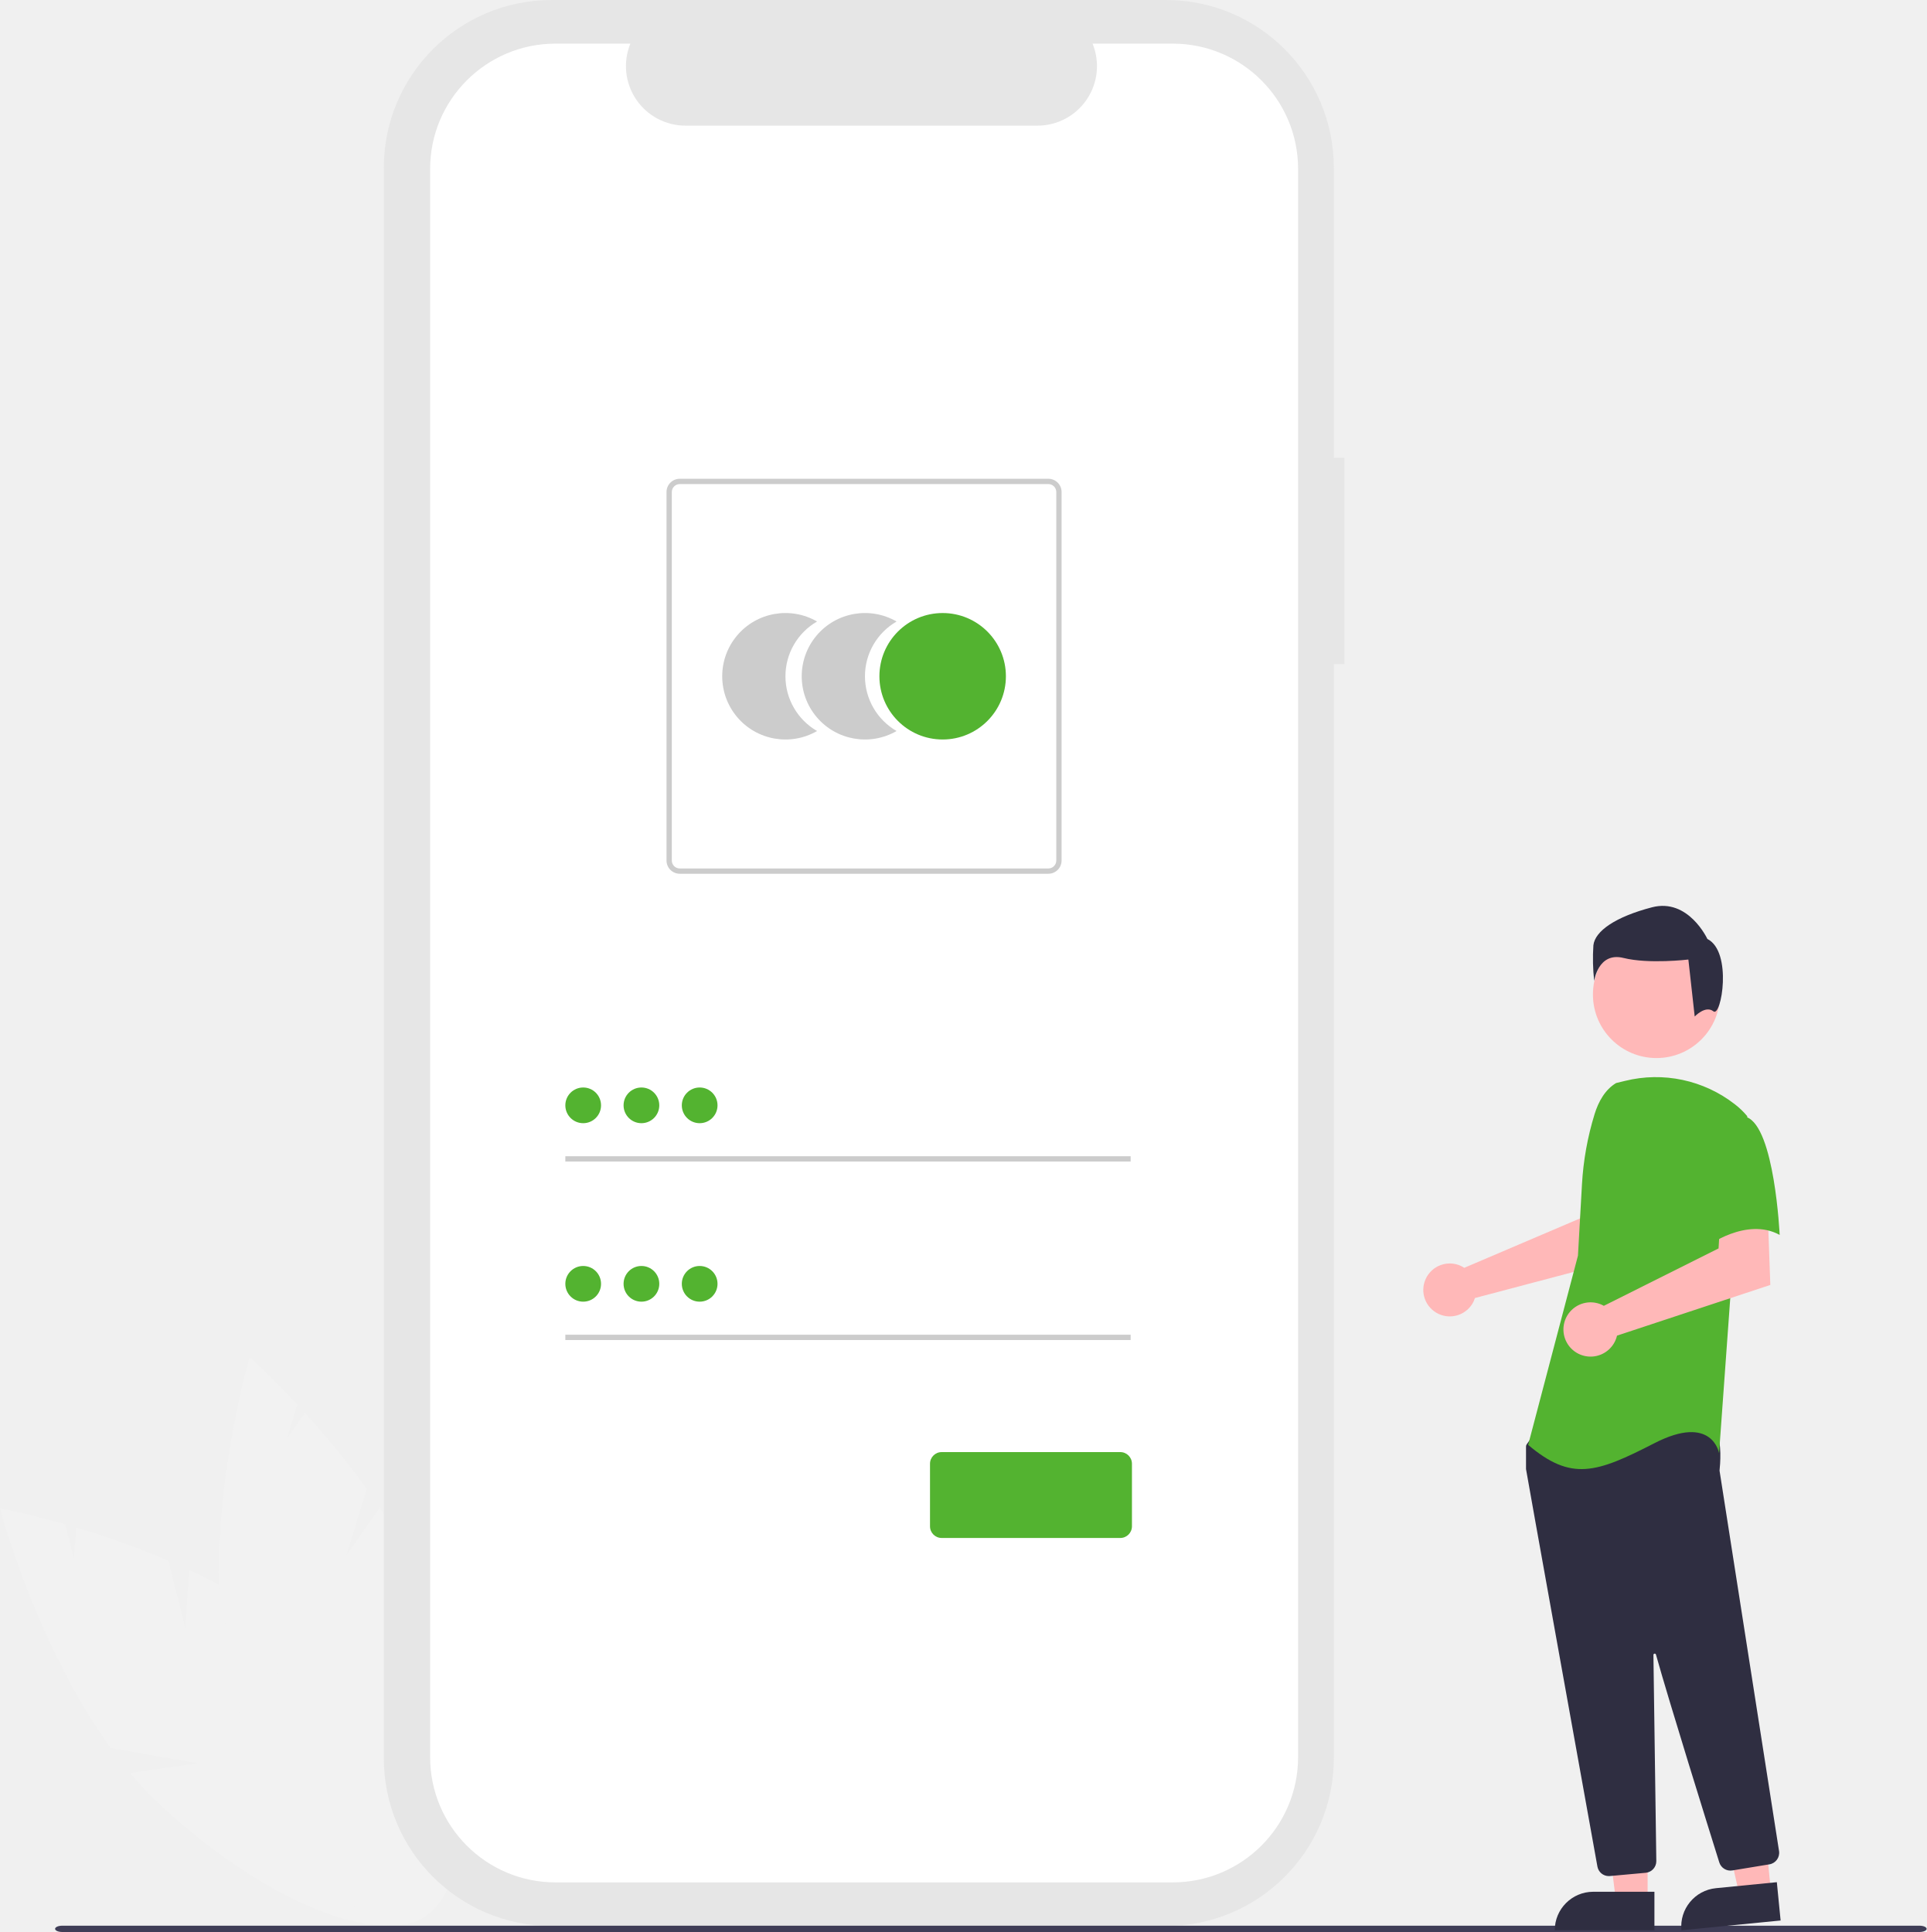
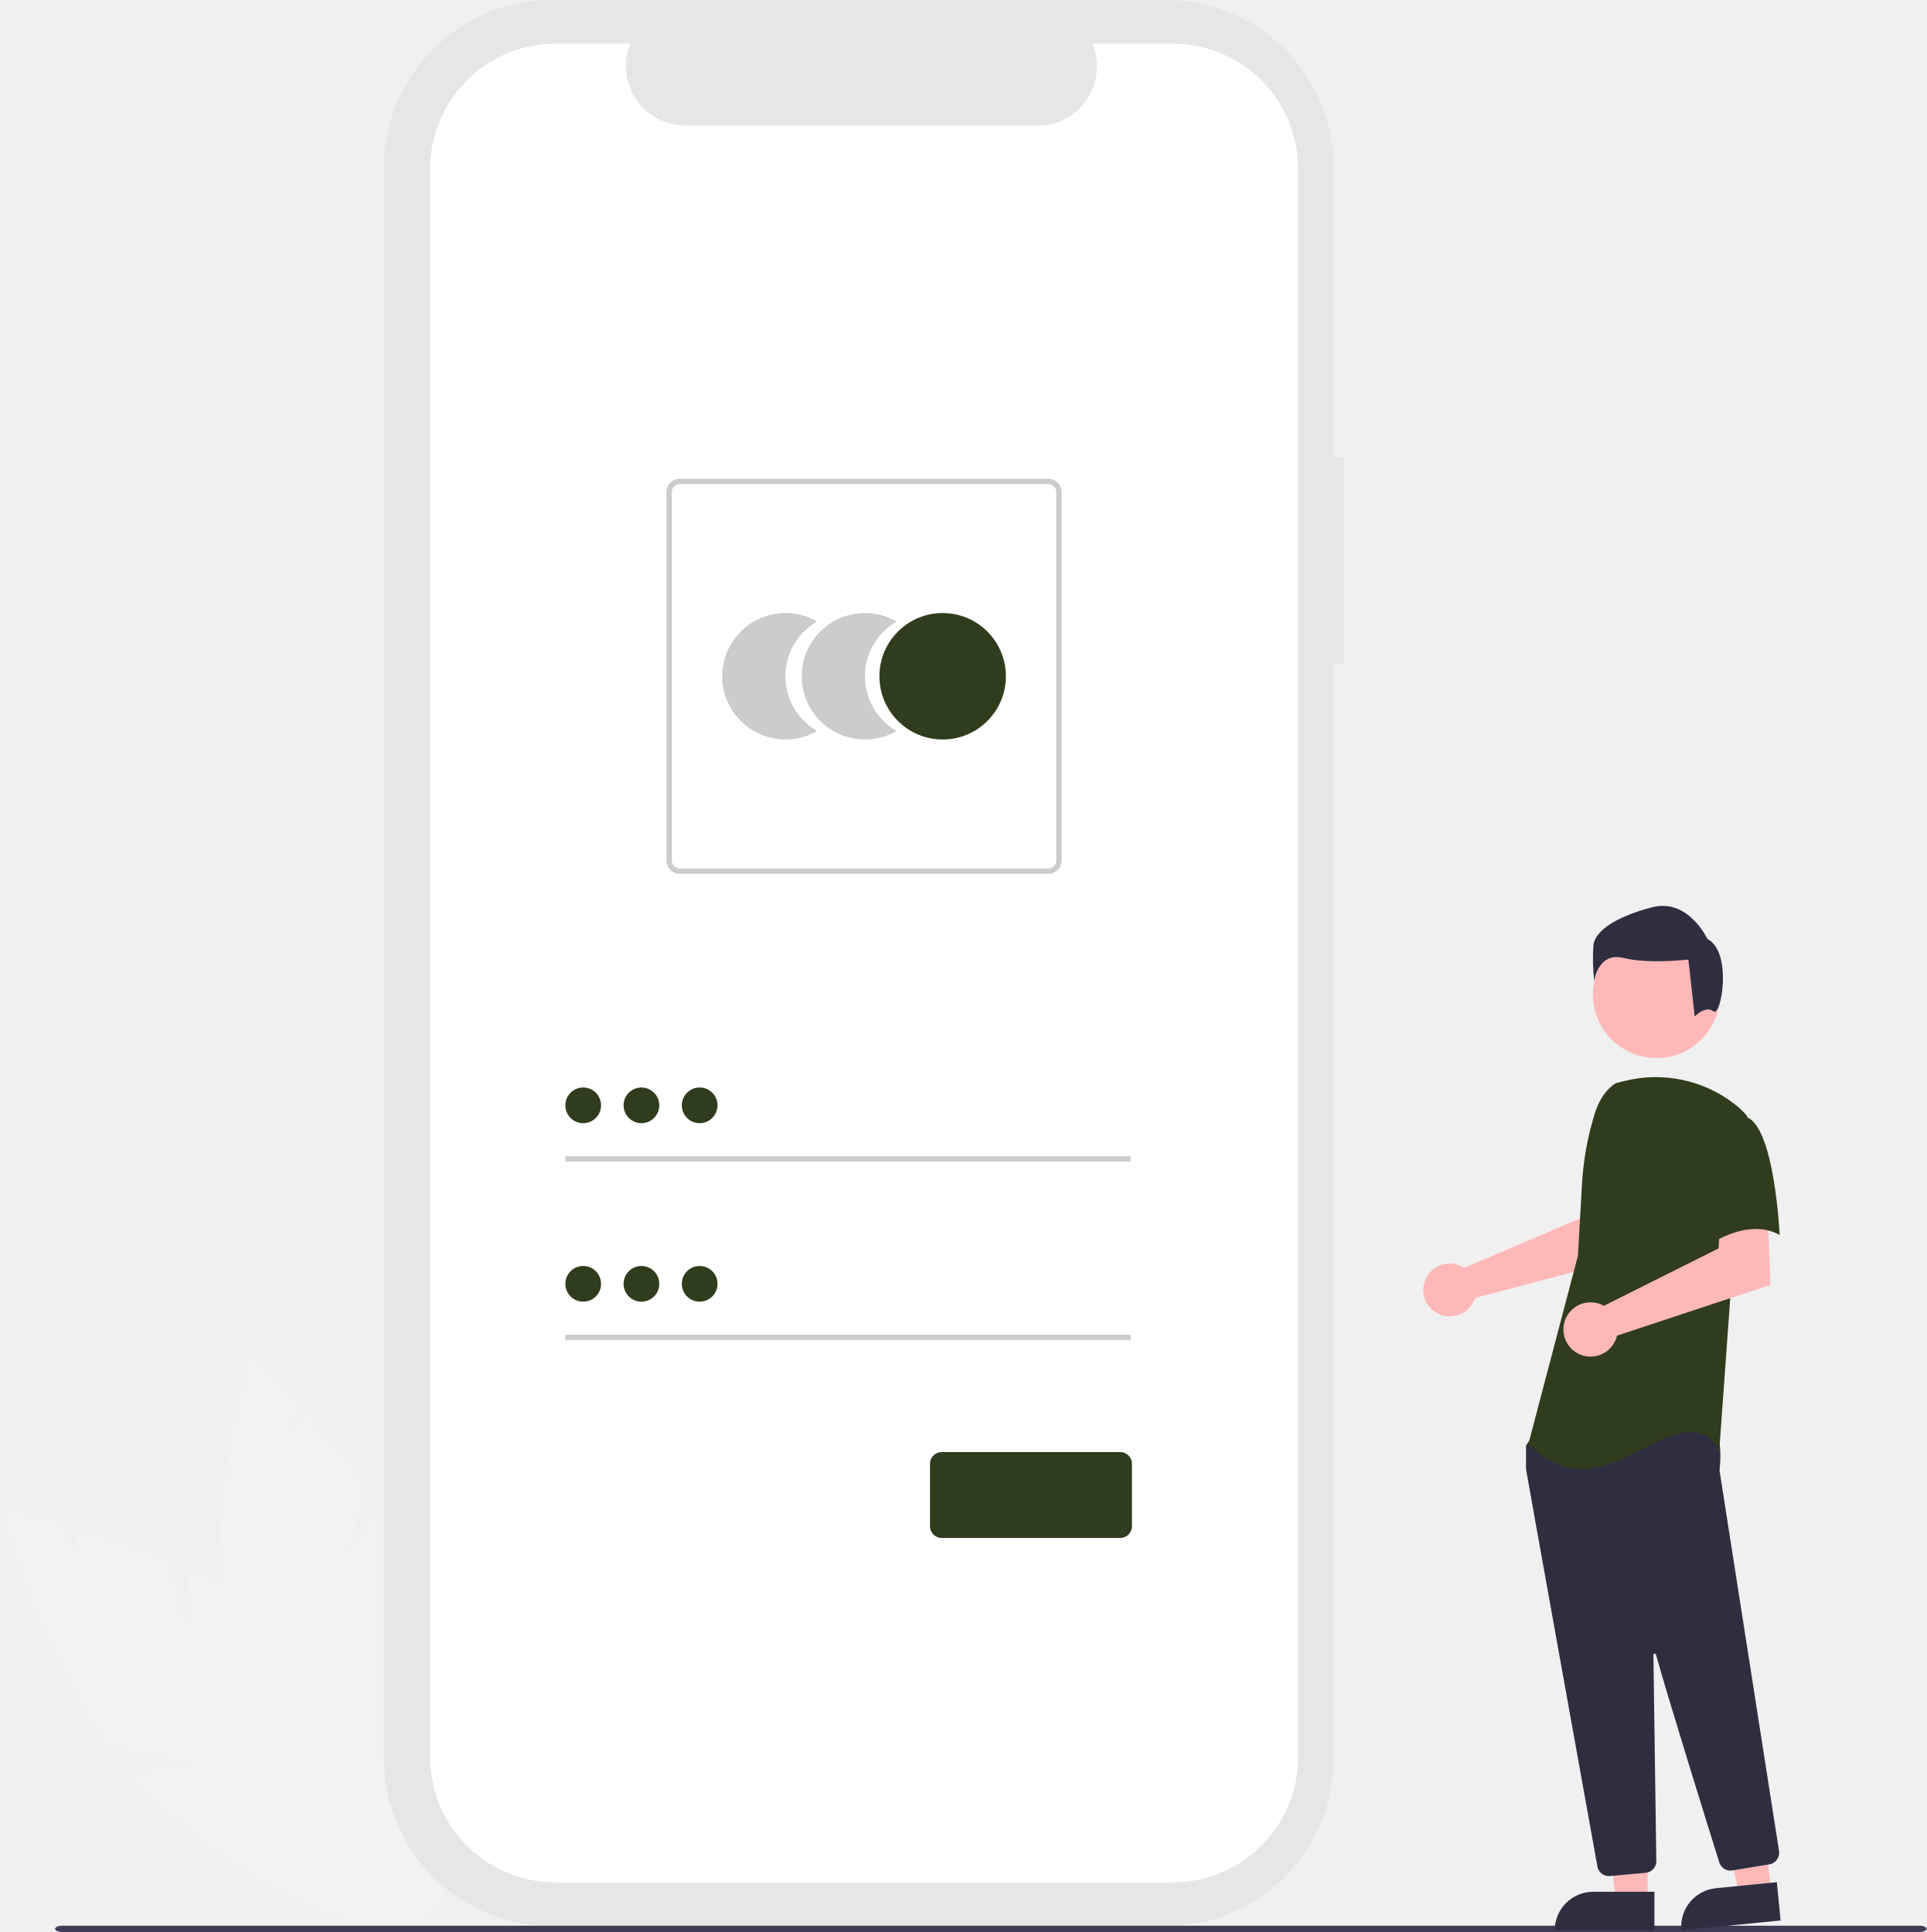
<svg xmlns="http://www.w3.org/2000/svg" id="a87032b8-5b37-4b7e-a4d9-4dbfbe394641" data-name="Layer 1" width="744.848" height="747.077" viewBox="0 0 744.848 747.077">
  <path id="fa3b9e12-7275-481e-bee9-64fd9595a50d" data-name="Path 1" d="M299.205,705.809l-6.56-25.872a335.967,335.967,0,0,0-35.643-12.788l-.828,12.024-3.358-13.247c-15.021-4.294-25.24-6.183-25.24-6.183s13.8,52.489,42.754,92.617l33.734,5.926-26.207,3.779a135.926,135.926,0,0,0,11.719,12.422c42.115,39.092,89.024,57.028,104.773,40.06s-5.625-62.412-47.74-101.5c-13.056-12.119-29.457-21.844-45.875-29.5Z" transform="translate(-227.576 -76.46149)" fill="#f2f2f2" />
  <path id="bde08021-c30f-4979-a9d8-cb90b72b5ca2" data-name="Path 2" d="M361.591,677.706l7.758-25.538a335.94,335.94,0,0,0-23.9-29.371l-6.924,9.865,3.972-13.076c-10.641-11.436-18.412-18.335-18.412-18.335s-15.315,52.067-11.275,101.384l25.815,22.51-24.392-10.312a135.919,135.919,0,0,0,3.614,16.694c15.846,55.234,46.731,94.835,68.983,88.451s27.446-56.335,11.6-111.569c-4.912-17.123-13.926-33.926-24.023-48.965Z" transform="translate(-227.576 -76.46149)" fill="#f2f2f2" />
  <path id="b3ac2088-de9b-4f7f-bc99-0ed9705c1a9d" data-name="Path 22" d="M747.327,253.445h-4.092v-112.1a64.883,64.883,0,0,0-64.883-64.883H440.845a64.883,64.883,0,0,0-64.883,64.883v615a64.883,64.883,0,0,0,64.883,64.883H678.352a64.883,64.883,0,0,0,64.882-64.883v-423.105h4.092Z" transform="translate(-227.576 -76.46149)" fill="#e6e6e6" />
  <path id="b2715b96-3117-487c-acc0-20904544b5b7" data-name="Path 23" d="M680.97,93.335h-31a23.02,23.02,0,0,1-21.316,31.714H492.589a23.02,23.02,0,0,1-21.314-31.714H442.319a48.454,48.454,0,0,0-48.454,48.454v614.107a48.454,48.454,0,0,0,48.454,48.454H680.97a48.454,48.454,0,0,0,48.454-48.454h0V141.788a48.454,48.454,0,0,0-48.454-48.453Z" transform="translate(-227.576 -76.46149)" fill="#fff" />
  <path id="b06d66ec-6c84-45dd-8c27-1263a6253192" data-name="Path 6" d="M531.234,337.965a24.437,24.437,0,0,1,12.23-21.174,24.45,24.45,0,1,0,0,42.345A24.434,24.434,0,0,1,531.234,337.965Z" transform="translate(-227.576 -76.46149)" fill="#ccc" />
  <path id="e73810fe-4cf4-40cc-8c7c-ca544ce30bd4" data-name="Path 7" d="M561.971,337.965a24.436,24.436,0,0,1,12.23-21.174,24.45,24.45,0,1,0,0,42.345A24.434,24.434,0,0,1,561.971,337.965Z" transform="translate(-227.576 -76.46149)" fill="#ccc" />
-   <circle id="a4813fcf-056e-4514-bb8b-e6506f49341f" data-name="Ellipse 1" cx="364.434" cy="261.502" r="24.45" fill="#53b330" />
+   <circle id="a4813fcf-056e-4514-bb8b-e6506f49341f" data-name="Ellipse 1" cx="364.434" cy="261.502" r="24.45" fill="#303d1d" />
  <path id="bbe451c3-febc-41ba-8083-4c8307a2e73e" data-name="Path 8" d="M632.872,414.33h-142.5a5.123,5.123,0,0,1-5.117-5.117v-142.5a5.123,5.123,0,0,1,5.117-5.117h142.5a5.123,5.123,0,0,1,5.117,5.117v142.5A5.123,5.123,0,0,1,632.872,414.33Zm-142.5-150.686a3.073,3.073,0,0,0-3.07,3.07v142.5a3.073,3.073,0,0,0,3.07,3.07h142.5a3.073,3.073,0,0,0,3.07-3.07v-142.5a3.073,3.073,0,0,0-3.07-3.07Z" transform="translate(-227.576 -76.46149)" fill="#ccc" />
  <rect id="bb28937d-932f-4fdf-befe-f406e51091fe" data-name="Rectangle 1" x="218.562" y="447.102" width="218.552" height="2.047" fill="#ccc" />
-   <circle id="fcef55fc-4968-45b2-93bb-1a1080c85fc7" data-name="Ellipse 2" cx="225.464" cy="427.42" r="6.902" fill="#53b330" />
+   <circle id="fcef55fc-4968-45b2-93bb-1a1080c85fc7" data-name="Ellipse 2" cx="225.464" cy="427.42" r="6.902" fill="#303d1d" />
  <rect id="ff33d889-4c74-4b91-85ef-b4882cc8fe76" data-name="Rectangle 2" x="218.562" y="516.118" width="218.552" height="2.047" fill="#ccc" />
-   <circle id="e8fa0310-b872-4adf-aedd-0c6eda09f3b8" data-name="Ellipse 3" cx="225.464" cy="496.437" r="6.902" fill="#53b330" />
-   <path d="M660.69,671.172H591.622a4.505,4.505,0,0,1-4.5-4.5v-24.208a4.505,4.505,0,0,1,4.5-4.5h69.068a4.505,4.505,0,0,1,4.5,4.5v24.208A4.505,4.505,0,0,1,660.69,671.172Z" transform="translate(-227.576 -76.46149)" fill="#53b330" />
-   <circle id="e12ee00d-aa4a-4413-a013-11d20b7f97f7" data-name="Ellipse 7" cx="247.978" cy="427.42" r="6.902" fill="#53b330" />
-   <circle id="f58f497e-6949-45c8-be5f-eee2aa0f6586" data-name="Ellipse 8" cx="270.492" cy="427.42" r="6.902" fill="#53b330" />
-   <circle id="b4d4939a-c6e6-4f4d-ba6c-e8b05485017d" data-name="Ellipse 9" cx="247.978" cy="496.437" r="6.902" fill="#53b330" />
-   <circle id="aff120b1-519b-4e96-ac87-836aa55663de" data-name="Ellipse 10" cx="270.492" cy="496.437" r="6.902" fill="#53b330" />
+   <circle id="e8fa0310-b872-4adf-aedd-0c6eda09f3b8" data-name="Ellipse 3" cx="225.464" cy="496.437" r="6.902" fill="#303d1d" />
+   <path d="M660.69,671.172H591.622a4.505,4.505,0,0,1-4.5-4.5v-24.208a4.505,4.505,0,0,1,4.5-4.5h69.068a4.505,4.505,0,0,1,4.5,4.5v24.208A4.505,4.505,0,0,1,660.69,671.172Z" transform="translate(-227.576 -76.46149)" fill="#303d1d" />
+   <circle id="e12ee00d-aa4a-4413-a013-11d20b7f97f7" data-name="Ellipse 7" cx="247.978" cy="427.42" r="6.902" fill="#303d1d" />
+   <circle id="f58f497e-6949-45c8-be5f-eee2aa0f6586" data-name="Ellipse 8" cx="270.492" cy="427.42" r="6.902" fill="#303d1d" />
+   <circle id="b4d4939a-c6e6-4f4d-ba6c-e8b05485017d" data-name="Ellipse 9" cx="247.978" cy="496.437" r="6.902" fill="#303d1d" />
+   <circle id="aff120b1-519b-4e96-ac87-836aa55663de" data-name="Ellipse 10" cx="270.492" cy="496.437" r="6.902" fill="#303d1d" />
  <path id="f1094013-1297-477a-ac57-08eac07c4bd5" data-name="Path 88" d="M969.642,823.539H251.656c-1.537,0-2.782-.546-2.782-1.218s1.245-1.219,2.782-1.219H969.642c1.536,0,2.782.546,2.782,1.219S971.178,823.539,969.642,823.539Z" transform="translate(-227.576 -76.46149)" fill="#3f3d56" />
  <path d="M792.253,565.923a10.094,10.094,0,0,1,1.411.787l44.852-19.143,1.601-11.815,17.922-.11-1.059,27.098-59.2,15.656a10.608,10.608,0,0,1-.447,1.208,10.235,10.235,0,1,1-5.079-13.682Z" transform="translate(-227.576 -76.46149)" fill="#ffb8b8" />
  <polygon points="636.98 735.021 624.72 735.021 618.888 687.733 636.982 687.734 636.98 735.021" fill="#ffb8b8" />
  <path d="M615.963,731.518h23.644a0,0,0,0,1,0,0v14.887a0,0,0,0,1,0,0H601.076a0,0,0,0,1,0,0v0A14.887,14.887,0,0,1,615.963,731.518Z" fill="#2f2e41" />
  <polygon points="684.66 731.557 672.459 732.759 662.018 686.271 680.025 684.497 684.66 731.557" fill="#ffb8b8" />
  <path d="M891.686,806.128h23.644a0,0,0,0,1,0,0v14.887a0,0,0,0,1,0,0H876.799a0,0,0,0,1,0,0v0A14.887,14.887,0,0,1,891.686,806.128Z" transform="translate(-303.0087 15.2906) rotate(-5.62529)" fill="#2f2e41" />
  <circle cx="640.393" cy="384.574" r="24.561" fill="#ffb8b8" />
  <path d="M849.556,801.919a4.471,4.471,0,0,1-4.415-3.697c-6.346-35.226-27.088-150.405-27.584-153.596a1.427,1.427,0,0,1-.016-.222v-8.588a1.489,1.489,0,0,1,.279-.872l2.74-3.838a1.478,1.478,0,0,1,1.144-.625c15.622-.732,66.784-2.879,69.256.209h0c2.482,3.104,1.605,12.507,1.404,14.36l.01.193,22.985,146.995a4.512,4.512,0,0,1-3.715,5.135l-14.356,2.365a4.521,4.521,0,0,1-5.025-3.093c-4.44-14.188-19.329-61.918-24.489-80.387a.499.499,0,0,0-.98.139c.258,17.605.881,62.523,1.096,78.037l.023,1.671a4.518,4.518,0,0,1-4.093,4.536l-13.844,1.258C849.836,801.914,849.695,801.919,849.556,801.919Z" transform="translate(-227.576 -76.46149)" fill="#2f2e41" />
-   <path id="ae7af94f-88d7-4204-9f07-e3651de85c05" data-name="Path 99" d="M852.381,495.254c-4.286,2.548-6.851,7.23-8.323,11.995a113.681,113.681,0,0,0-4.884,27.159l-1.556,27.6-19.255,73.17c16.689,14.121,26.315,10.912,48.78-.639s25.032,3.851,25.032,3.851l4.492-62.258,6.418-68.032a30.164,30.164,0,0,0-4.861-4.674,49.658,49.658,0,0,0-42.442-8.995Z" transform="translate(-227.576 -76.46149)" fill="#53b330" />
+   <path id="ae7af94f-88d7-4204-9f07-e3651de85c05" data-name="Path 99" d="M852.381,495.254c-4.286,2.548-6.851,7.23-8.323,11.995a113.681,113.681,0,0,0-4.884,27.159l-1.556,27.6-19.255,73.17c16.689,14.121,26.315,10.912,48.78-.639s25.032,3.851,25.032,3.851l4.492-62.258,6.418-68.032a30.164,30.164,0,0,0-4.861-4.674,49.658,49.658,0,0,0-42.442-8.995Z" transform="translate(-227.576 -76.46149)" fill="#303d1d" />
  <path d="M846.127,580.7a10.526,10.526,0,0,1,1.501.704l44.348-22.197.736-12.026,18.294-1.261.98,27.413L852.72,592.932a10.496,10.496,0,1,1-6.593-12.232Z" transform="translate(-227.576 -76.46149)" fill="#ffb8b8" />
-   <path id="a6768b0e-63d0-4b31-8462-9b2e0b00f0fd" data-name="Path 101" d="M902.766,508.412c10.912,3.851,12.834,45.574,12.834,45.574-12.837-7.06-28.241,4.493-28.241,4.493s-3.209-10.912-7.06-25.032a24.53,24.53,0,0,1,5.134-23.106S891.854,504.558,902.766,508.412Z" transform="translate(-227.576 -76.46149)" fill="#53b330" />
+   <path id="a6768b0e-63d0-4b31-8462-9b2e0b00f0fd" data-name="Path 101" d="M902.766,508.412c10.912,3.851,12.834,45.574,12.834,45.574-12.837-7.06-28.241,4.493-28.241,4.493s-3.209-10.912-7.06-25.032a24.53,24.53,0,0,1,5.134-23.106S891.854,504.558,902.766,508.412Z" transform="translate(-227.576 -76.46149)" fill="#303d1d" />
  <path id="bfd7963f-0cf8-4885-9d3a-2c00bccda2e3" data-name="Path 102" d="M889.991,467.531c-3.06-2.448-7.235,2.002-7.235,2.002l-2.448-22.033s-15.301,1.833-25.093-.612-11.323,8.875-11.323,8.875a78.58,78.58,0,0,1-.306-13.771c.612-5.508,8.568-11.017,22.645-14.689S887.652,439.543,887.652,439.543C897.445,444.439,893.051,469.979,889.991,467.531Z" transform="translate(-227.576 -76.46149)" fill="#2f2e41" />
</svg>
